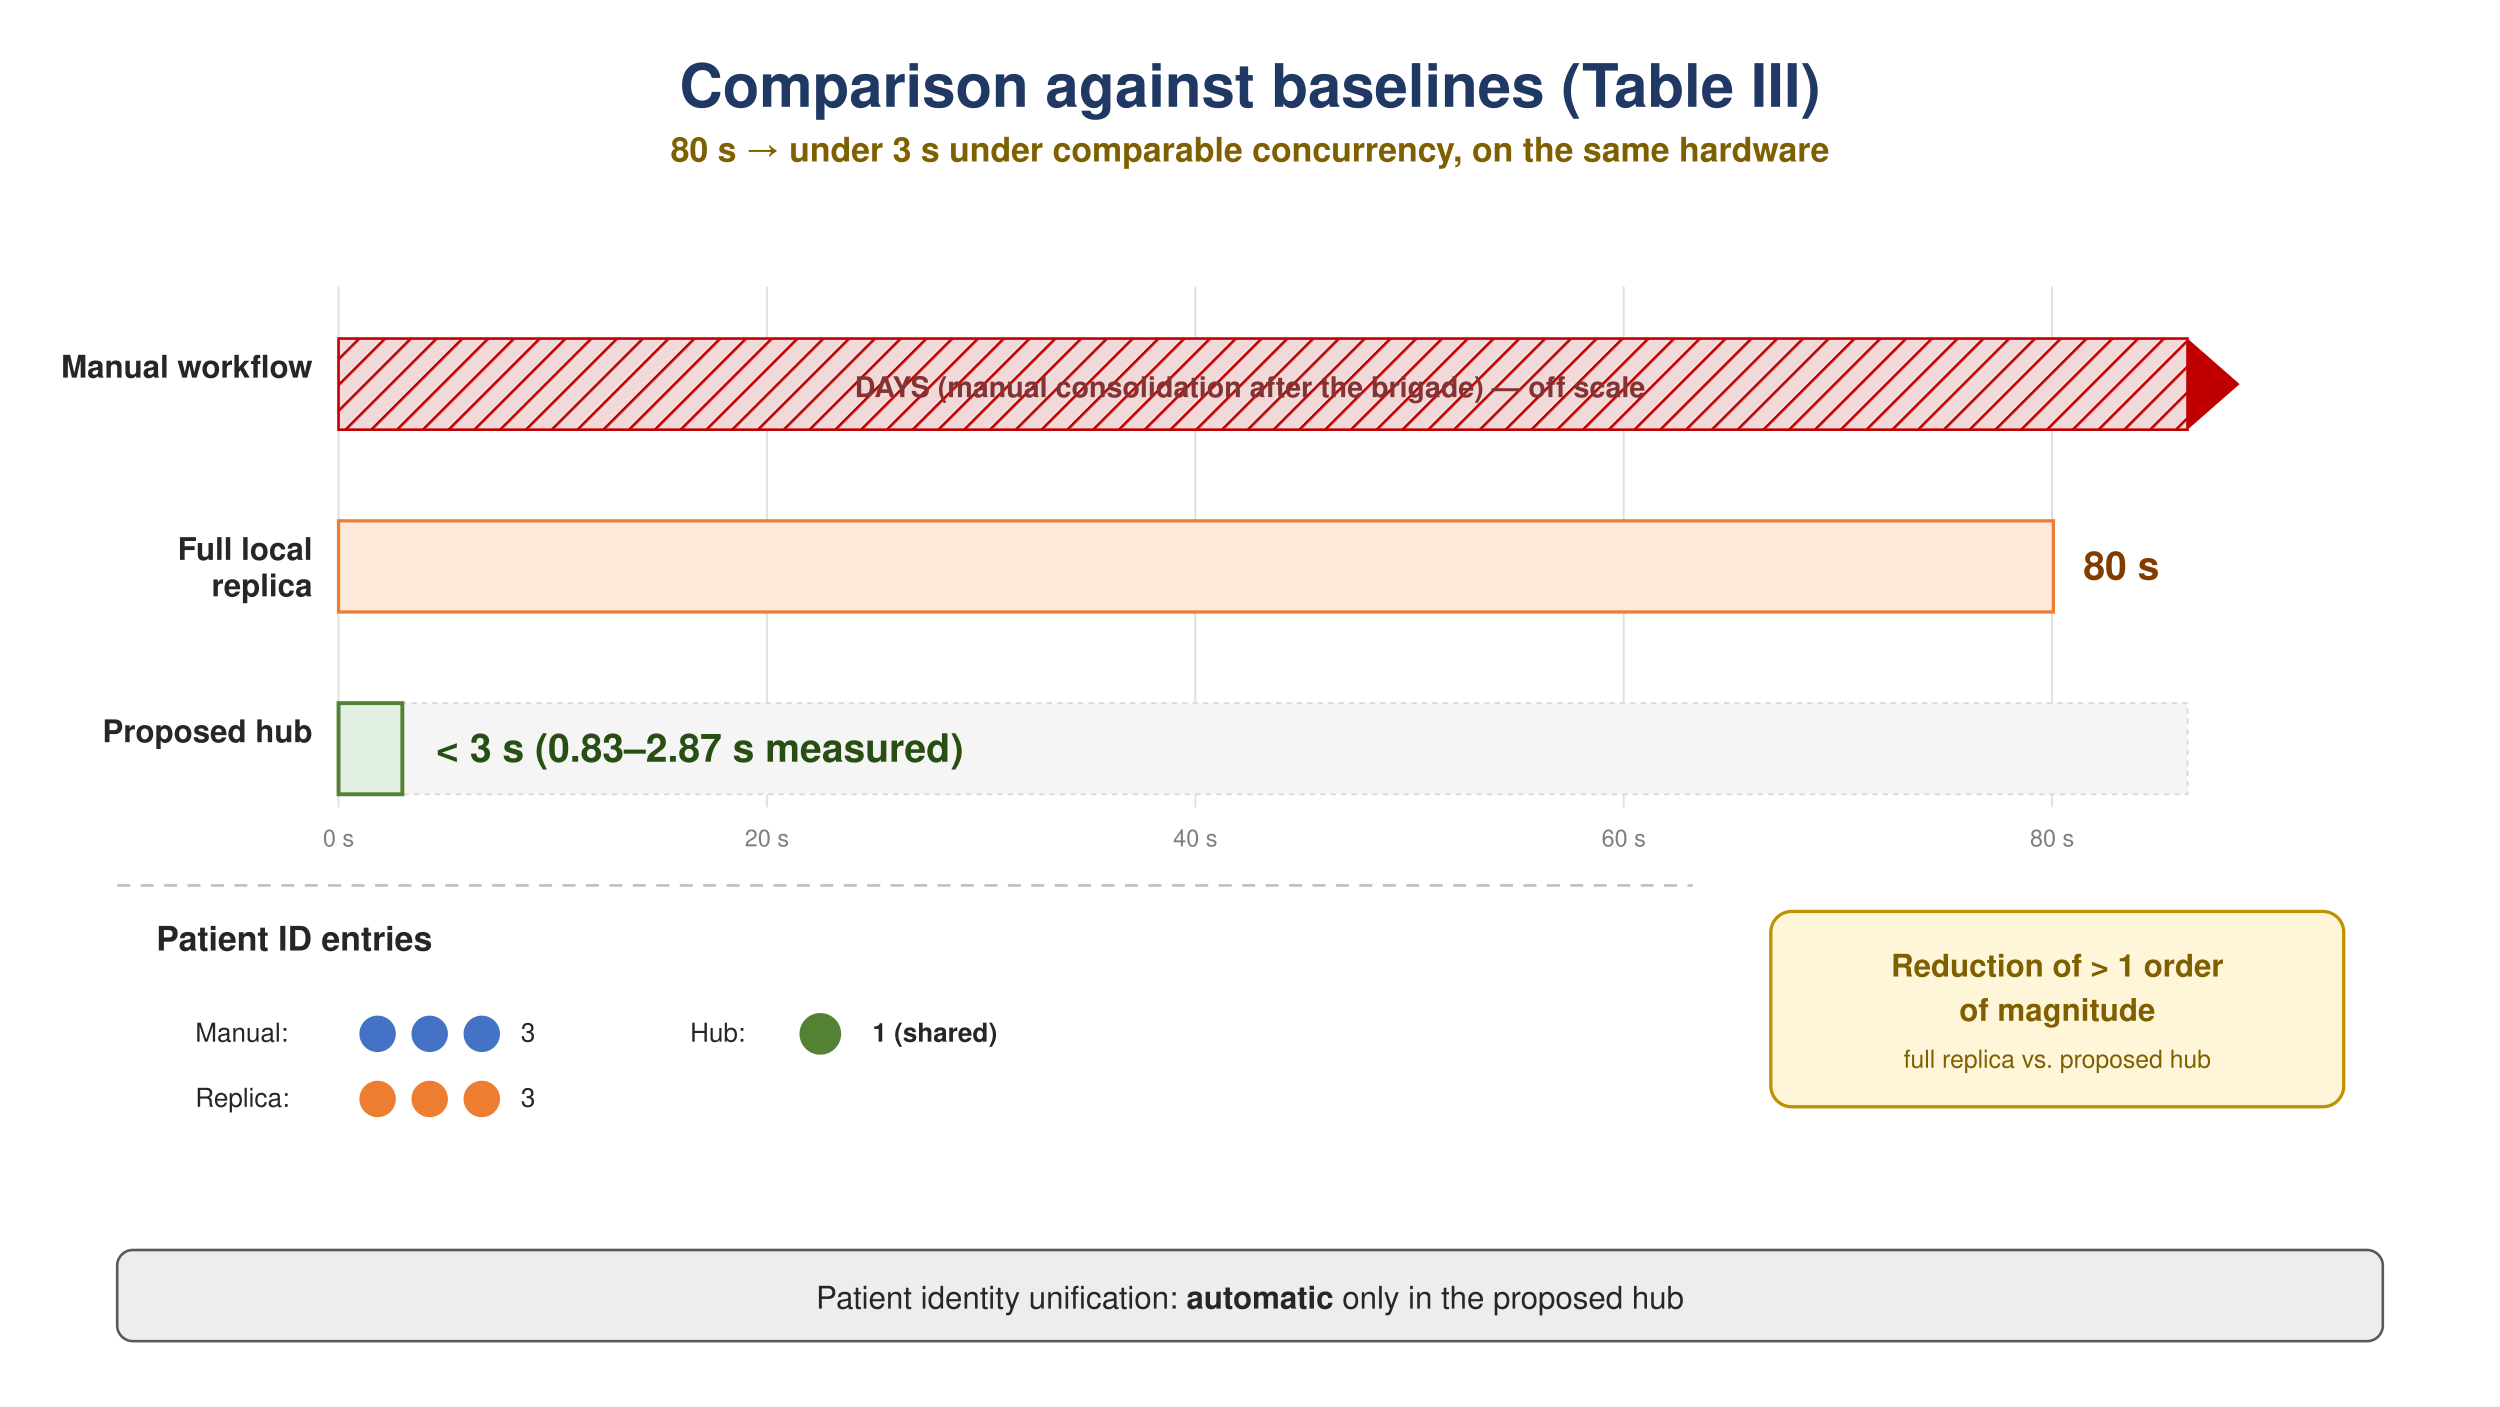
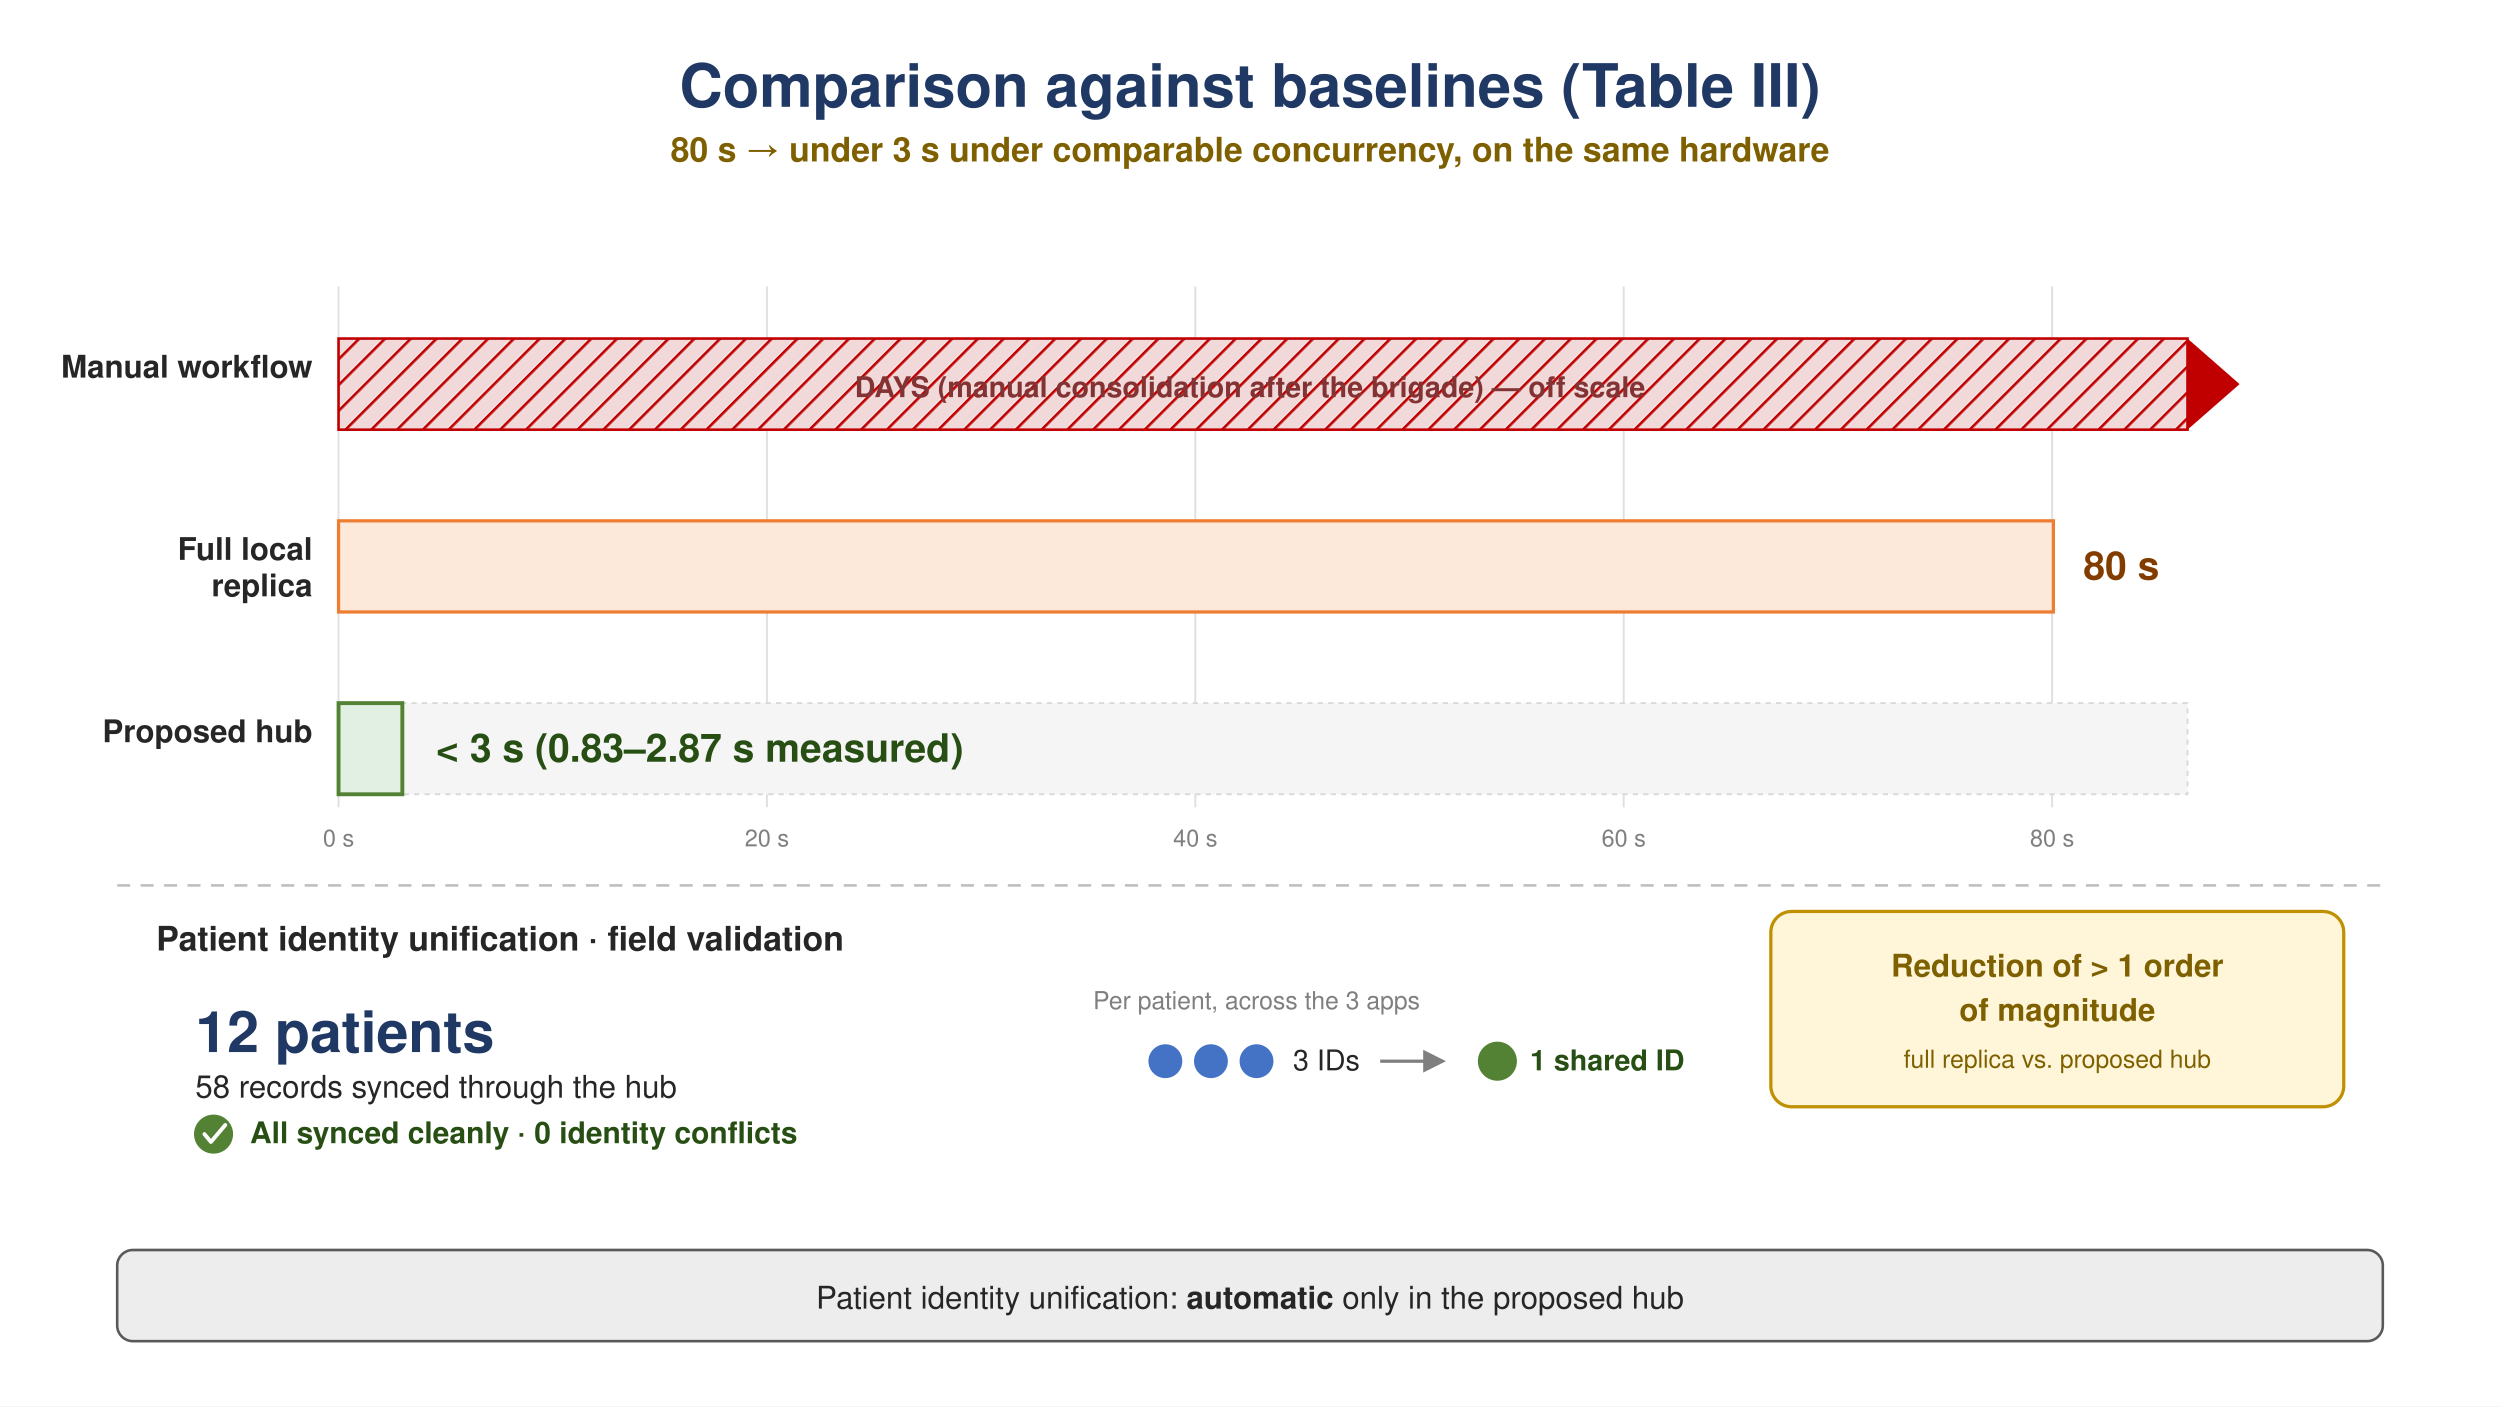
<svg xmlns="http://www.w3.org/2000/svg" viewBox="0 0 1920 1080" font-family="Helvetica, Arial, sans-serif">
  <defs>
    <pattern id="hatch" width="14" height="14" patternTransform="rotate(45)" patternUnits="userSpaceOnUse">
      <rect width="14" height="14" fill="#F2D9D9" />
      <line x1="0" y1="0" x2="0" y2="14" stroke="#C00000" stroke-width="4" />
    </pattern>
+     <marker id="arrowGray" viewBox="0 0 10 10" refX="8" refY="5" markerWidth="7" markerHeight="7" orient="auto-start-reverse">
+       <path d="M0,0 L10,5 L0,10 Z" fill="#7F7F7F" />
+     </marker>
  </defs>
  <rect x="0" y="0" width="1920" height="1080" fill="#FFFFFF" />
  <text x="960" y="82" text-anchor="middle" font-size="46" font-weight="700" fill="#1F3864">Comparison against baselines (Table III)</text>
  <text x="960" y="124" text-anchor="middle" font-size="26" font-weight="700" fill="#7F6000">80 s → under 3 s under comparable concurrency, on the same hardware</text>
  <g stroke="#E0E0E0" stroke-width="1.5">
    <line x1="260" y1="220" x2="260" y2="620" />
    <line x1="589" y1="220" x2="589" y2="620" />
    <line x1="918" y1="220" x2="918" y2="620" />
    <line x1="1247" y1="220" x2="1247" y2="620" />
    <line x1="1576" y1="220" x2="1576" y2="620" />
  </g>
  <g font-size="18" fill="#7F7F7F" text-anchor="middle">
    <text x="260" y="650">0 s</text>
    <text x="589" y="650">20 s</text>
    <text x="918" y="650">40 s</text>
    <text x="1247" y="650">60 s</text>
    <text x="1576" y="650">80 s</text>
  </g>
  <text x="240" y="290" text-anchor="end" font-size="24" font-weight="700" fill="#262626">Manual workflow</text>
  <rect x="260" y="260" width="1420" height="70" fill="url(#hatch)" stroke="#C00000" stroke-width="2" />
  <path d="M1680 260 l40 35 l-40 35 z" fill="#C00000" />
  <text x="960" y="305" text-anchor="middle" font-size="22" font-weight="700" fill="#833333">DAYS (manual consolidation after the brigade) — off scale</text>
  <text x="240" y="430" text-anchor="end" font-size="24" font-weight="700" fill="#262626">Full local</text>
  <text x="240" y="458" text-anchor="end" font-size="24" font-weight="700" fill="#262626">replica</text>
  <rect x="260" y="400" width="1317" height="70" fill="#FDE9D9" stroke="#ED7D31" stroke-width="2.5" />
  <text x="1600" y="445" font-size="30" font-weight="700" fill="#833C00">80 s</text>
  <text x="240" y="570" text-anchor="end" font-size="24" font-weight="700" fill="#262626">Proposed hub</text>
  <rect x="260" y="540" width="1420" height="70" fill="#F5F5F5" stroke="#D9D9D9" stroke-width="1.5" stroke-dasharray="4 4" />
  <rect x="260" y="540" width="49" height="70" fill="#E2F0E3" stroke="#548235" stroke-width="3" />
  <text x="335" y="585" font-size="30" font-weight="700" fill="#274E13">&lt; 3 s (0.83–2.87 s measured)</text>
  <rect x="1360" y="700" width="440" height="150" rx="16" fill="#FFF6D9" stroke="#BF9000" stroke-width="2.5" />
  <text x="1580" y="750" text-anchor="middle" font-size="24" font-weight="700" fill="#7F6000">Reduction of &gt; 1 order</text>
  <text x="1580" y="784" text-anchor="middle" font-size="24" font-weight="700" fill="#7F6000">of magnitude</text>
  <text x="1580" y="820" text-anchor="middle" font-size="19" fill="#7F6000">full replica vs. proposed hub</text>
-   <line x1="90" y1="680" x2="1300" y2="680" stroke="#BFBFBF" stroke-width="2" stroke-dasharray="10 8" />
-   <text x="120" y="730" font-size="26" font-weight="700" fill="#262626">Patient ID entries</text>
-   <g font-size="20" fill="#262626">
-     <text x="150" y="800">Manual: </text>
-     <circle cx="290" cy="794" r="14" fill="#4472C4" />
-     <circle cx="330" cy="794" r="14" fill="#4472C4" />
-     <circle cx="370" cy="794" r="14" fill="#4472C4" />
-     <text x="400" y="800">3</text>
-     <text x="150" y="850">Replica: </text>
-     <circle cx="290" cy="844" r="14" fill="#ED7D31" />
-     <circle cx="330" cy="844" r="14" fill="#ED7D31" />
-     <circle cx="370" cy="844" r="14" fill="#ED7D31" />
-     <text x="400" y="850">3</text>
-     <text x="530" y="800">Hub: </text>
-     <circle cx="630" cy="794" r="16" fill="#548235" />
-     <text x="670" y="800" font-weight="700">1 (shared)</text>
+   <line x1="90" y1="680" x2="1830" y2="680" stroke="#BFBFBF" stroke-width="2" stroke-dasharray="10 8" />
+   <text x="120" y="730" font-size="26" font-weight="700" fill="#262626">Patient identity unification · field validation</text>
+   <g>
+     <text x="150" y="808" font-size="44" font-weight="800" fill="#1F3864">12 patients</text>
+     <text x="150" y="843" font-size="24" fill="#262626">58 records synced through the hub</text>
+     <circle cx="164" cy="871" r="15" fill="#548235" />
+     <path d="M157,871 L162,877 L173,864" fill="none" stroke="#FFFFFF" stroke-width="3" stroke-linecap="round" stroke-linejoin="round" />
+     <text x="192" y="878" font-size="23" font-weight="700" fill="#274E13">All synced cleanly · 0 identity conflicts</text>
+   </g>
+   <g font-size="22" fill="#262626">
+     <text x="965" y="775" text-anchor="middle" font-size="19" fill="#7F7F7F">Per patient, across the 3 apps</text>
+     <circle cx="895" cy="815" r="13" fill="#4472C4" />
+     <circle cx="930" cy="815" r="13" fill="#4472C4" />
+     <circle cx="965" cy="815" r="13" fill="#4472C4" />
+     <text x="993" y="822">3 IDs</text>
+     <line x1="1060" y1="815" x2="1107" y2="815" stroke="#7F7F7F" stroke-width="2.5" marker-end="url(#arrowGray)" />
+     <circle cx="1150" cy="815" r="15" fill="#548235" />
+     <text x="1175" y="822" font-weight="700" fill="#274E13">1 shared ID</text>
  </g>
  <rect x="90" y="960" width="1740" height="70" rx="12" fill="#EDEDED" stroke="#595959" stroke-width="2" />
  <text x="960" y="1005" text-anchor="middle" font-size="24" fill="#262626">Patient identity unification: <tspan font-weight="700">automatic</tspan> only in the proposed hub</text>
</svg>
